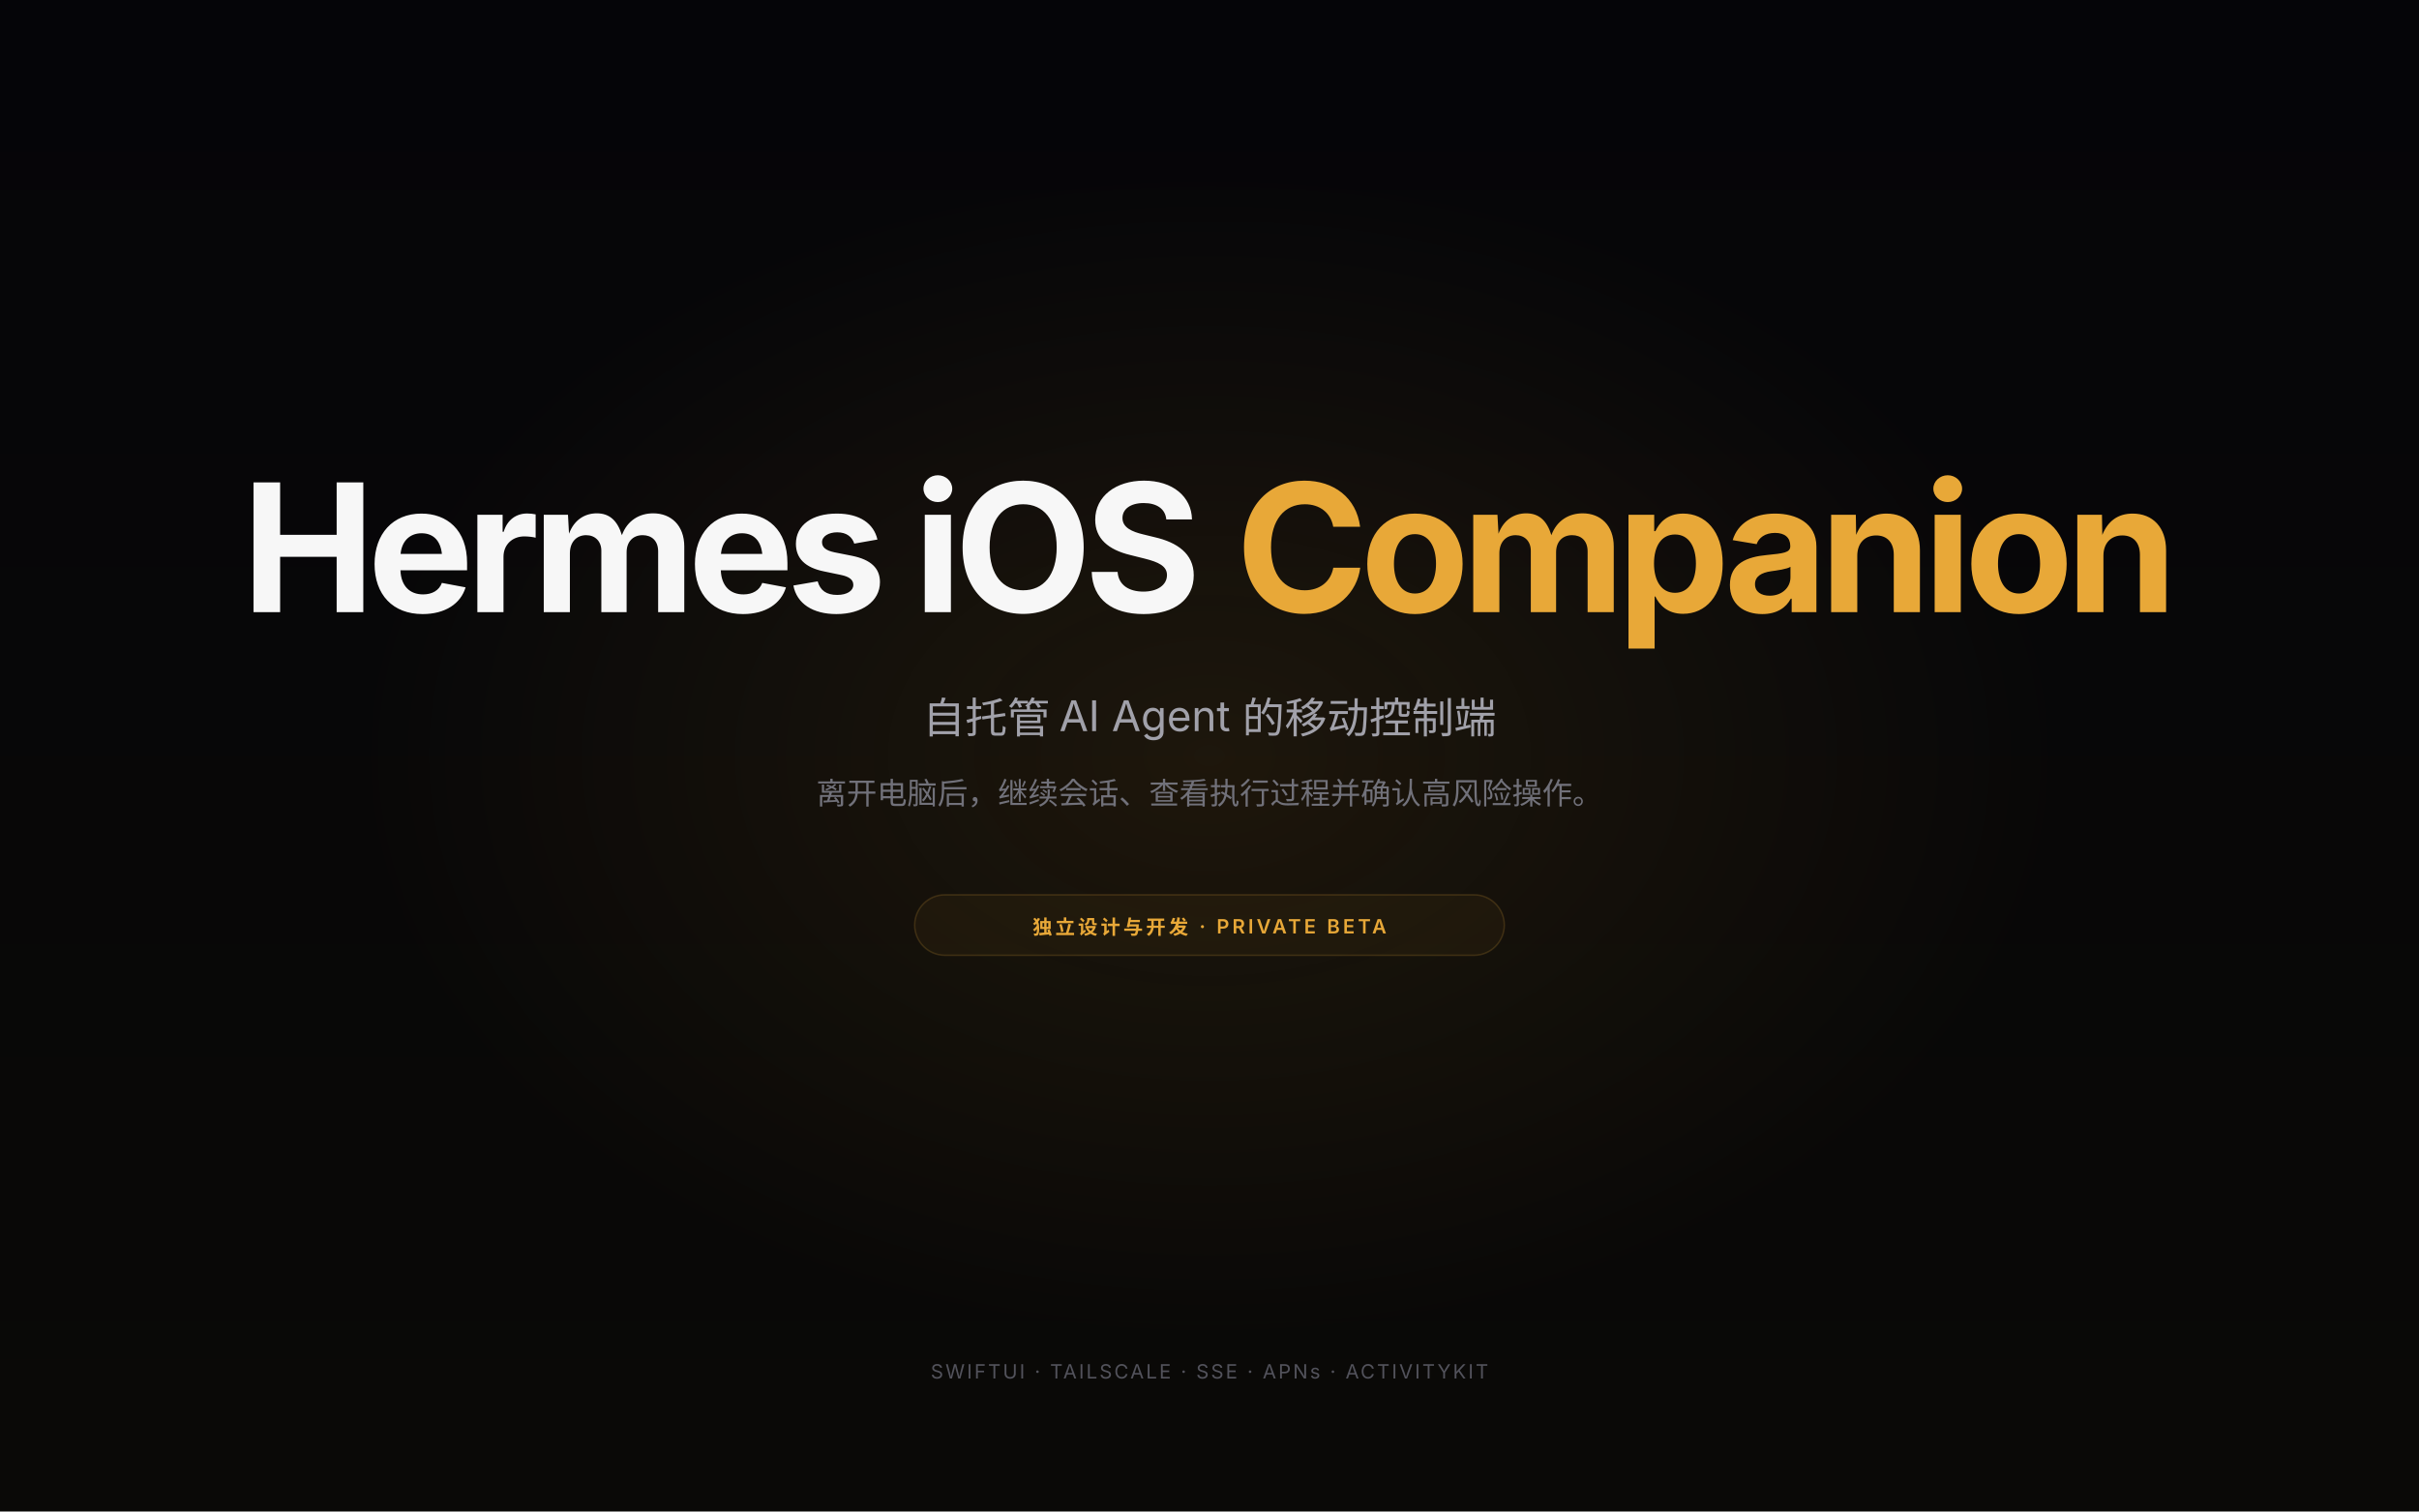
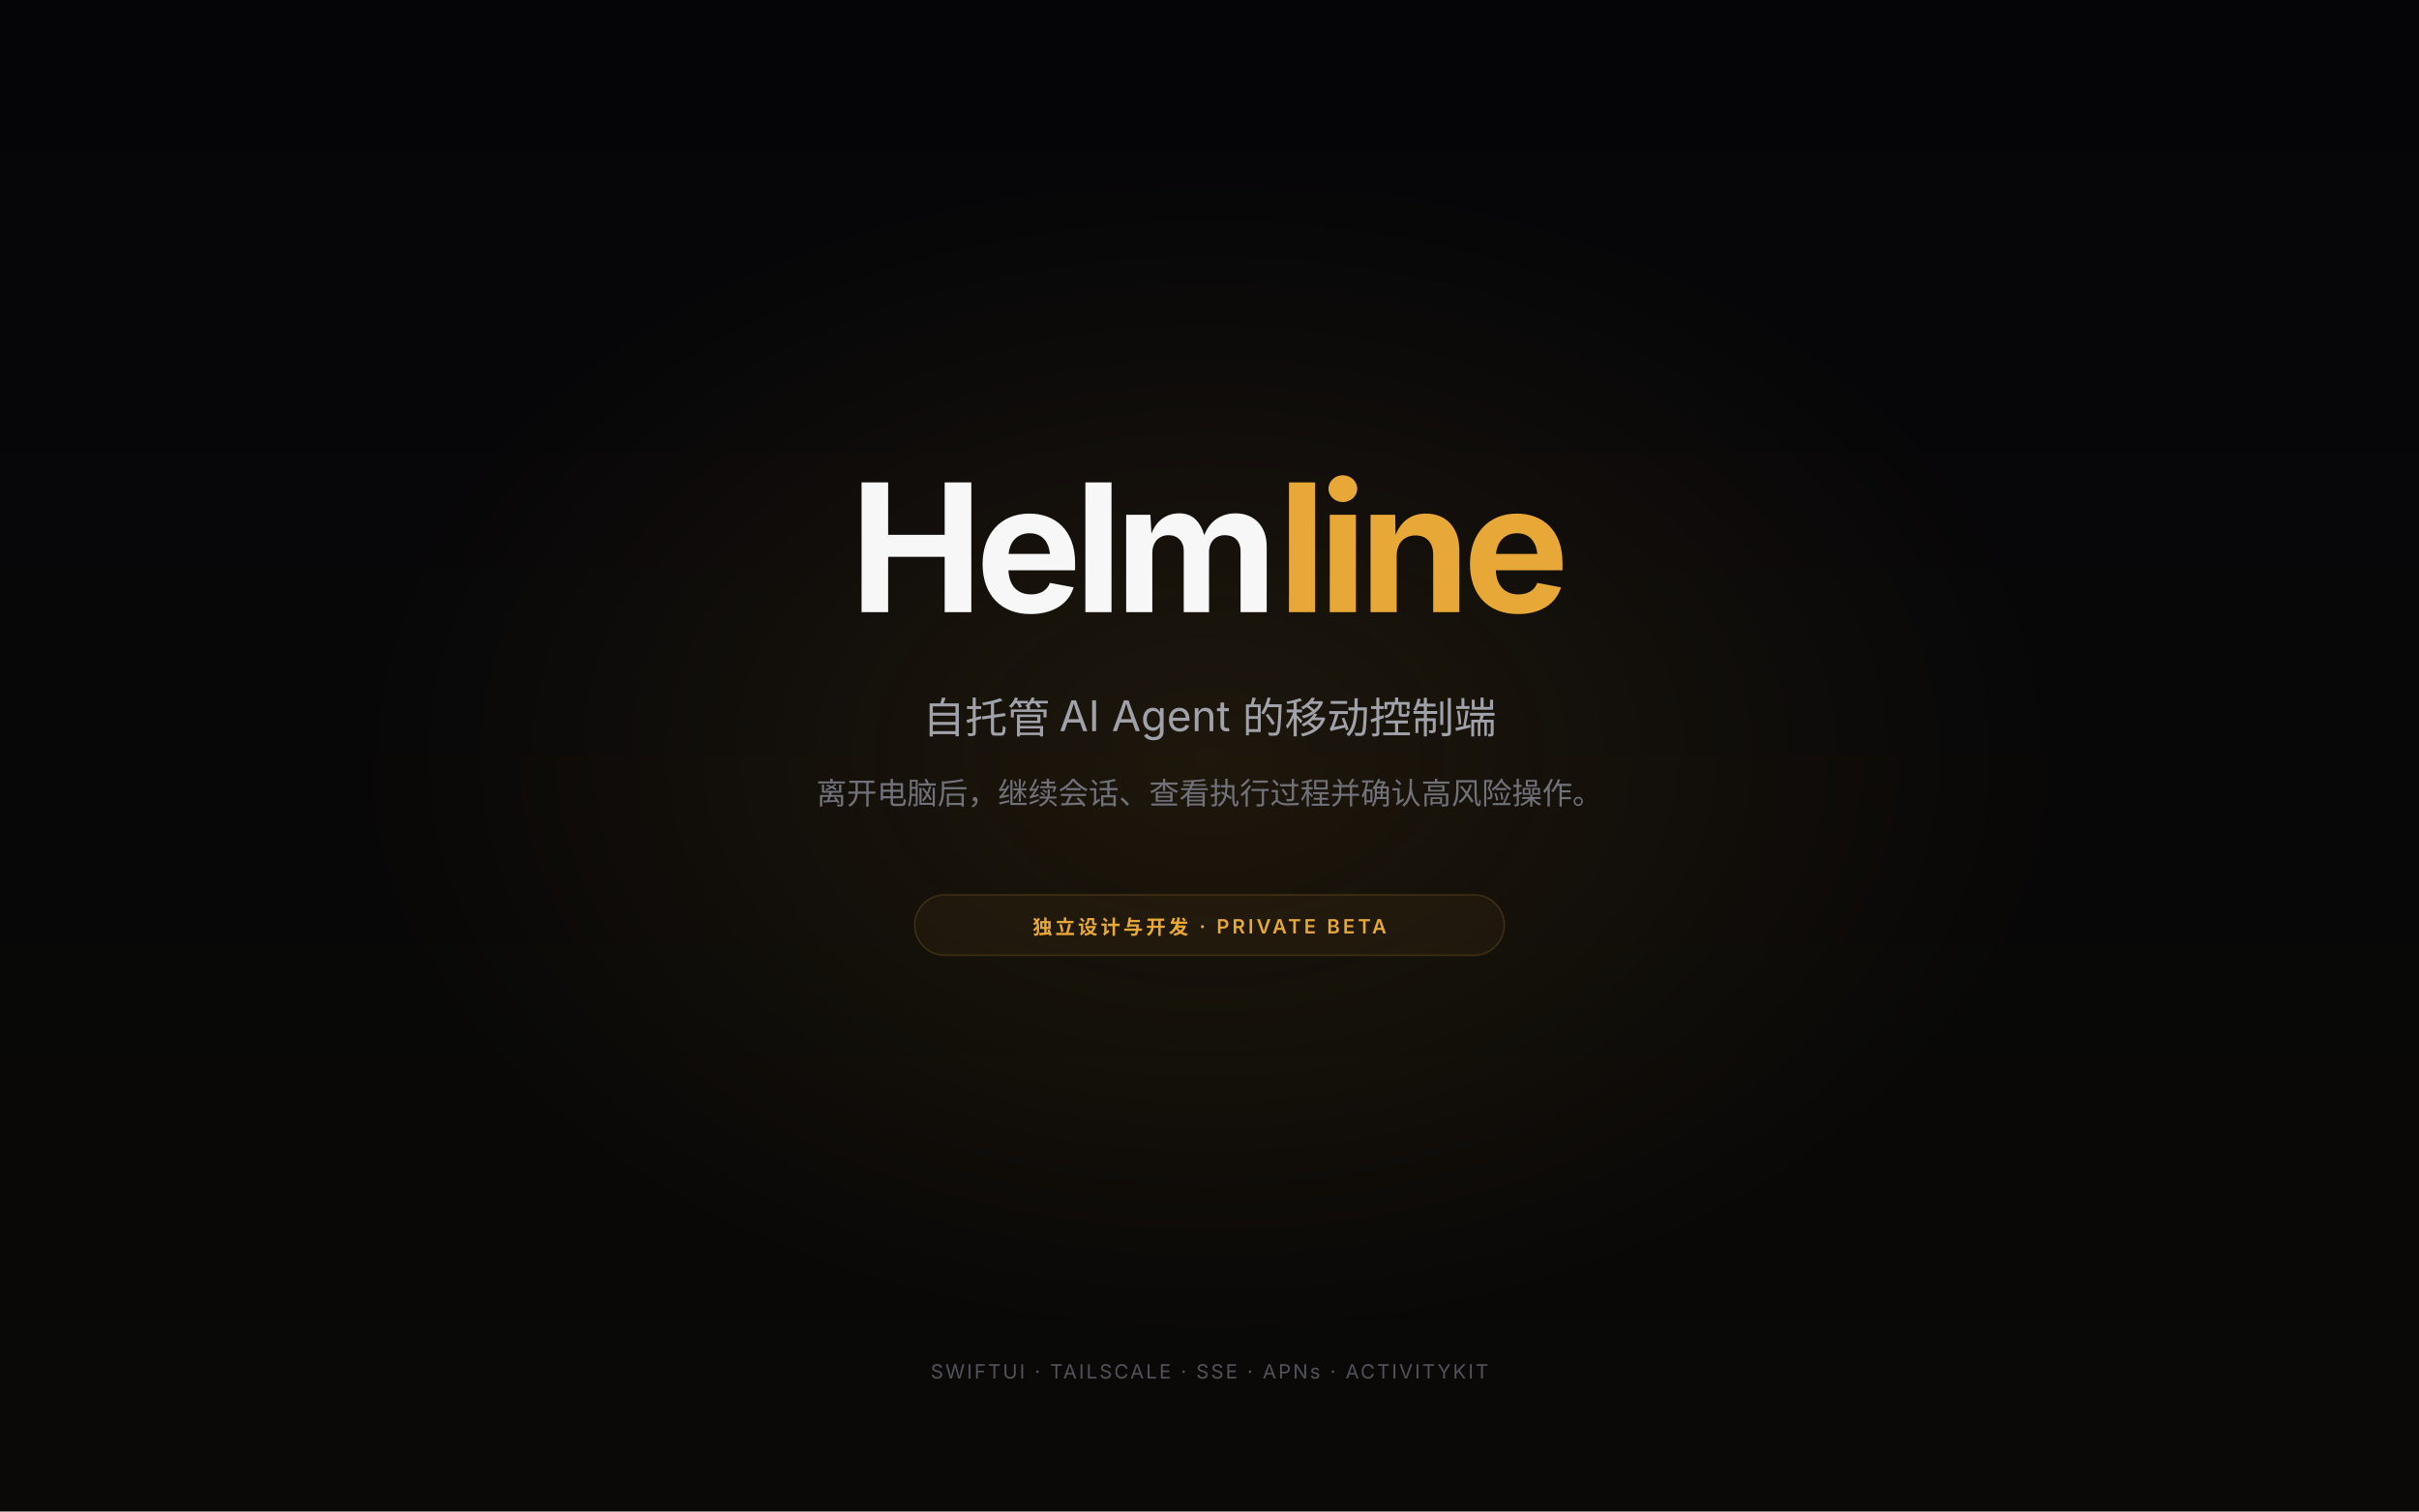
<svg xmlns="http://www.w3.org/2000/svg" width="1600" height="1000" viewBox="0 0 1600 1000">
  <defs>
    <linearGradient id="bg" x1="0" y1="0" x2="0" y2="1">
      <stop stop-color="#050508" />
      <stop offset="1" stop-color="#0a0907" />
    </linearGradient>
    <radialGradient id="glow">
      <stop stop-color="#e8a838" stop-opacity=".10" />
      <stop offset="1" stop-color="#e8a838" stop-opacity="0" />
    </radialGradient>
  </defs>
  <rect width="1600" height="1000" fill="url(#bg)" />
  <ellipse cx="800" cy="500" rx="560" ry="390" fill="url(#glow)" />
-   <text x="800" y="405" text-anchor="middle" font-family="Inter,-apple-system,BlinkMacSystemFont,'Segoe UI',sans-serif" font-size="118" font-weight="650" letter-spacing="-5" fill="#f7f7f7">Hermes iOS <tspan fill="#e8a838">Companion</tspan>
+   <text x="800" y="405" text-anchor="middle" font-family="Inter,-apple-system,BlinkMacSystemFont,'Segoe UI',sans-serif" font-size="118" font-weight="650" letter-spacing="-5" fill="#f7f7f7">Helm<tspan fill="#e8a838">line</tspan>
  </text>
  <text x="800" y="485" text-anchor="middle" font-family="Inter,-apple-system,BlinkMacSystemFont,'Segoe UI',sans-serif" font-size="28" fill="#a1a1aa">自托管 AI Agent 的移动控制端</text>
  <text x="800" y="532" text-anchor="middle" font-family="Inter,-apple-system,BlinkMacSystemFont,'Segoe UI',sans-serif" font-size="20" fill="#71717a">离开电脑后，继续会话、查看执行过程并确认高风险操作。</text>
  <rect x="605" y="592" width="390" height="40" rx="20" fill="#e8a838" fill-opacity=".05" stroke="#e8a838" stroke-opacity=".18" />
  <text x="800" y="618" text-anchor="middle" font-family="Inter,-apple-system,BlinkMacSystemFont,'Segoe UI',sans-serif" font-size="13" font-weight="600" letter-spacing="2" fill="#e8a838">独立设计与开发 · PRIVATE BETA</text>
  <text x="800" y="912" text-anchor="middle" font-family="Inter,-apple-system,BlinkMacSystemFont,'Segoe UI',sans-serif" font-size="13" letter-spacing="1.4" fill="#52525b">SWIFTUI · TAILSCALE · SSE · APNs · ACTIVITYKIT</text>
</svg>
